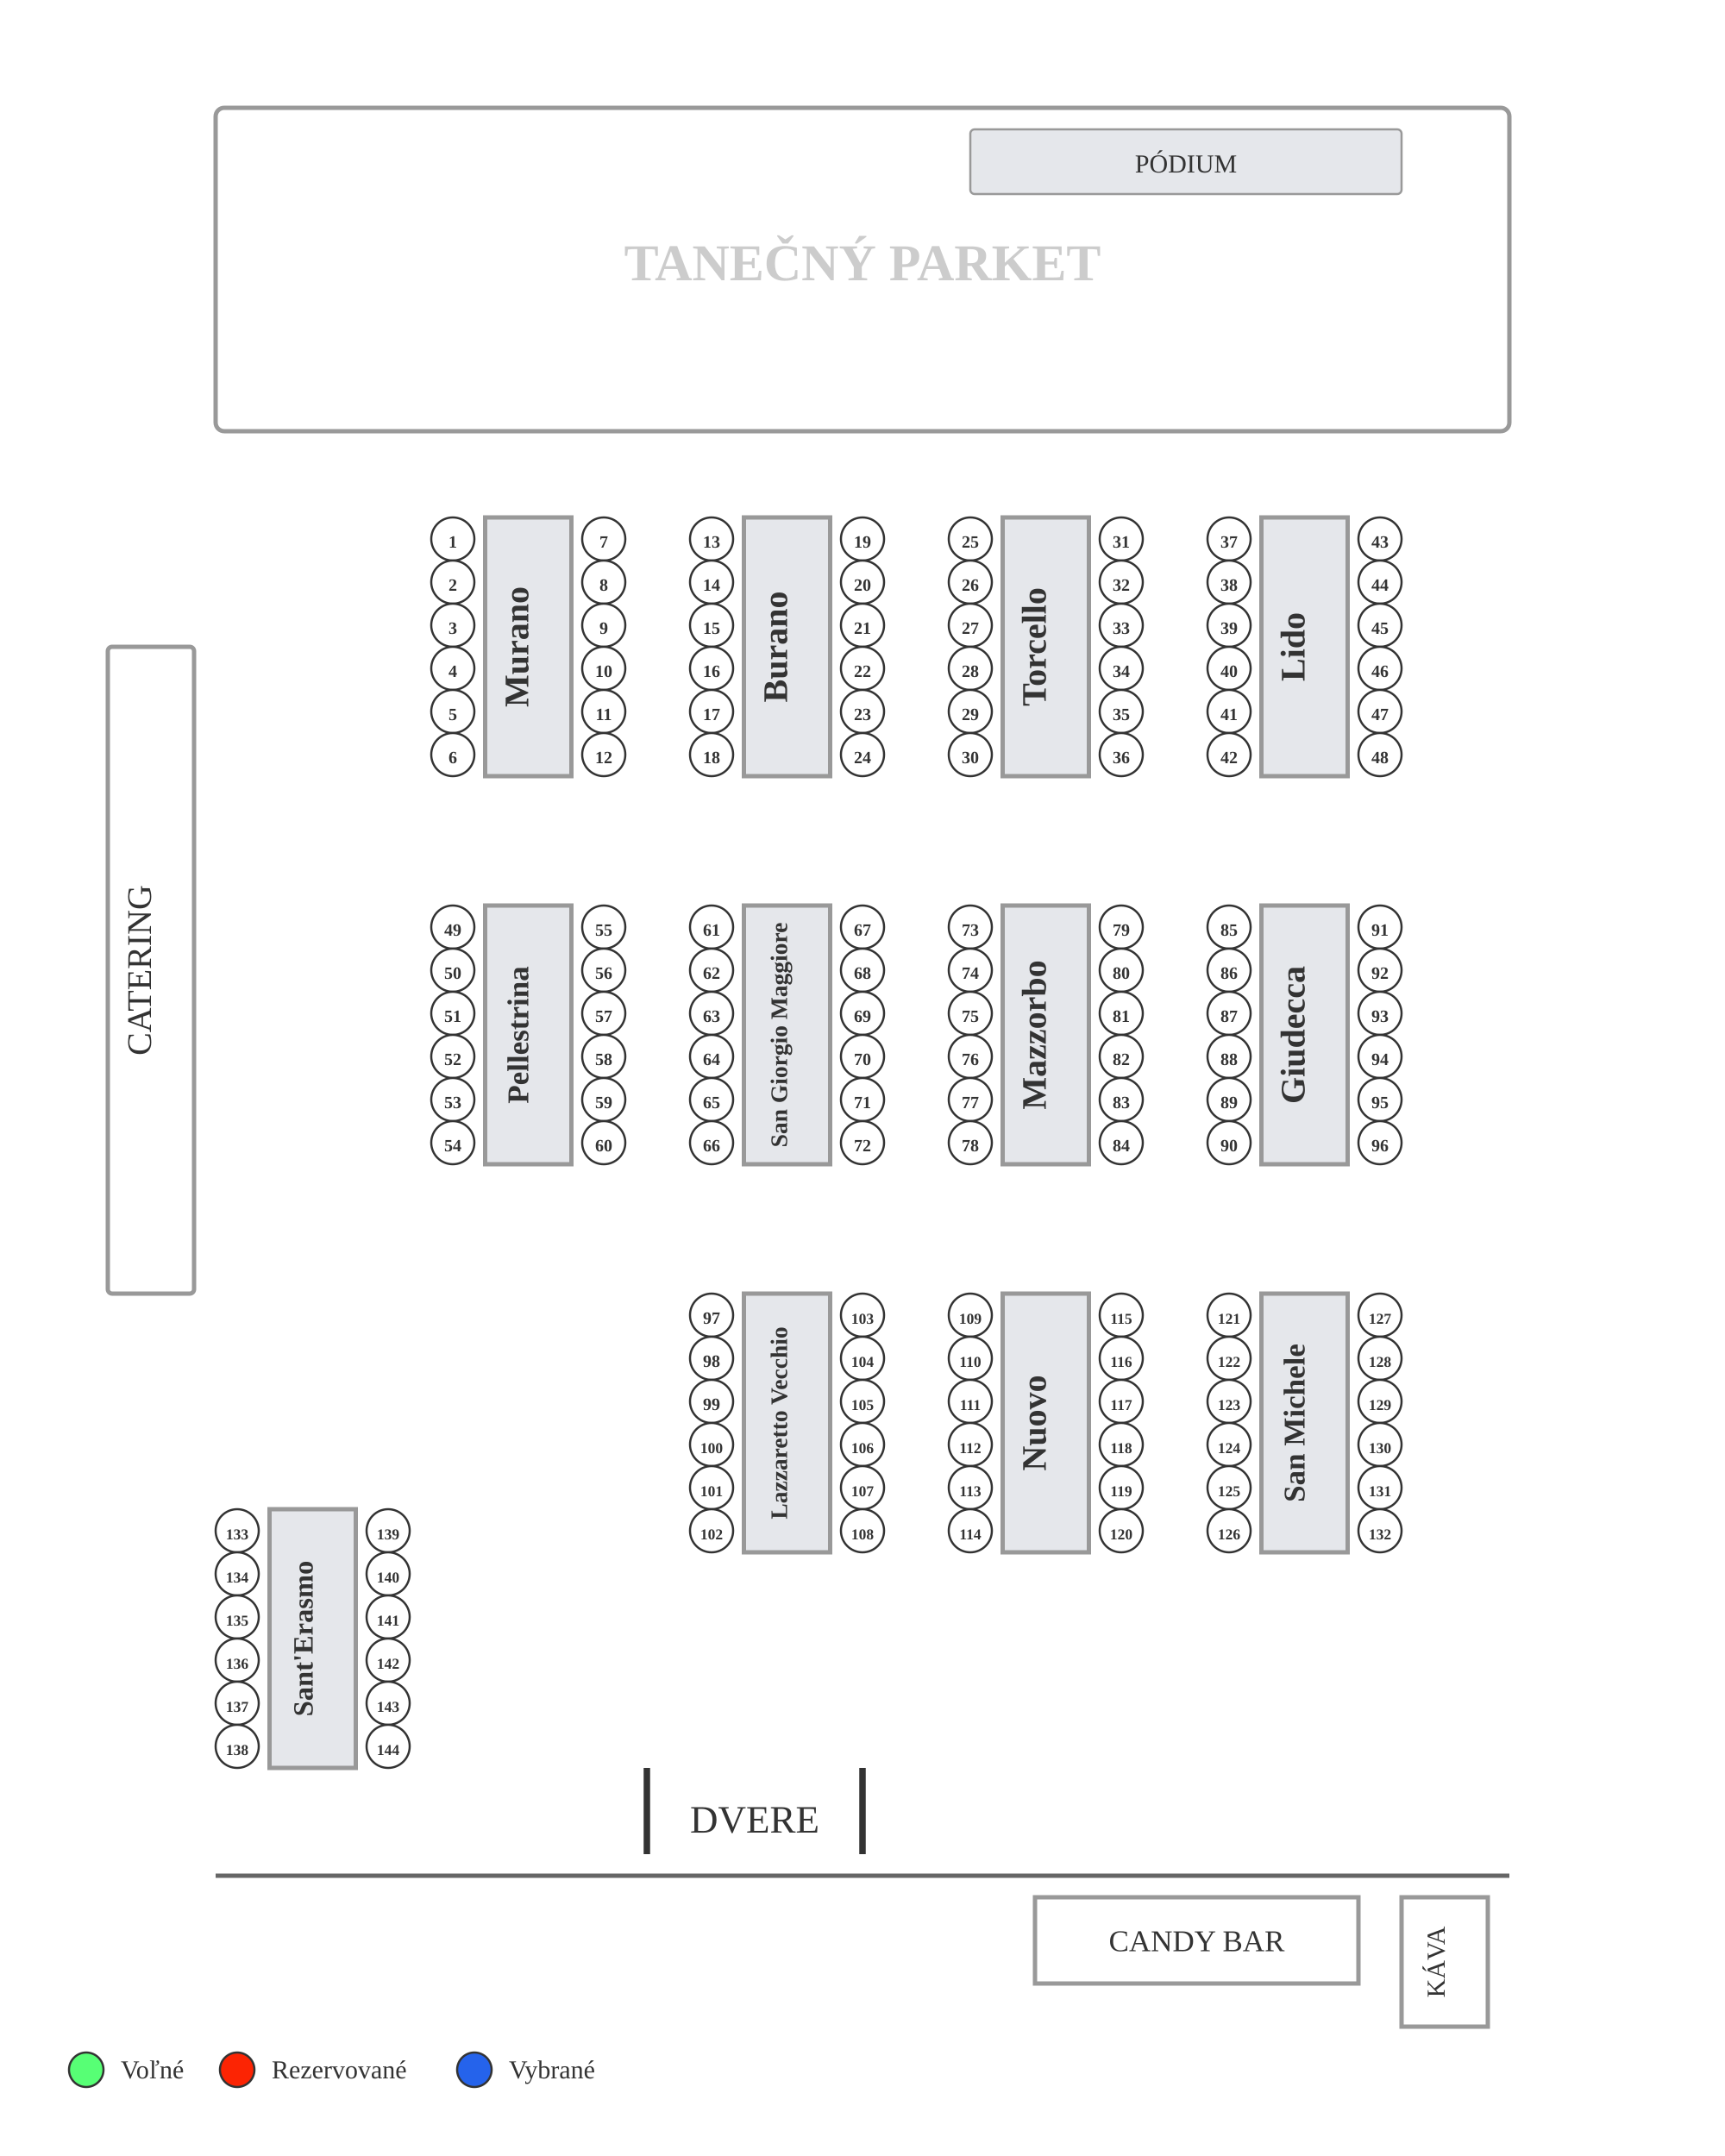
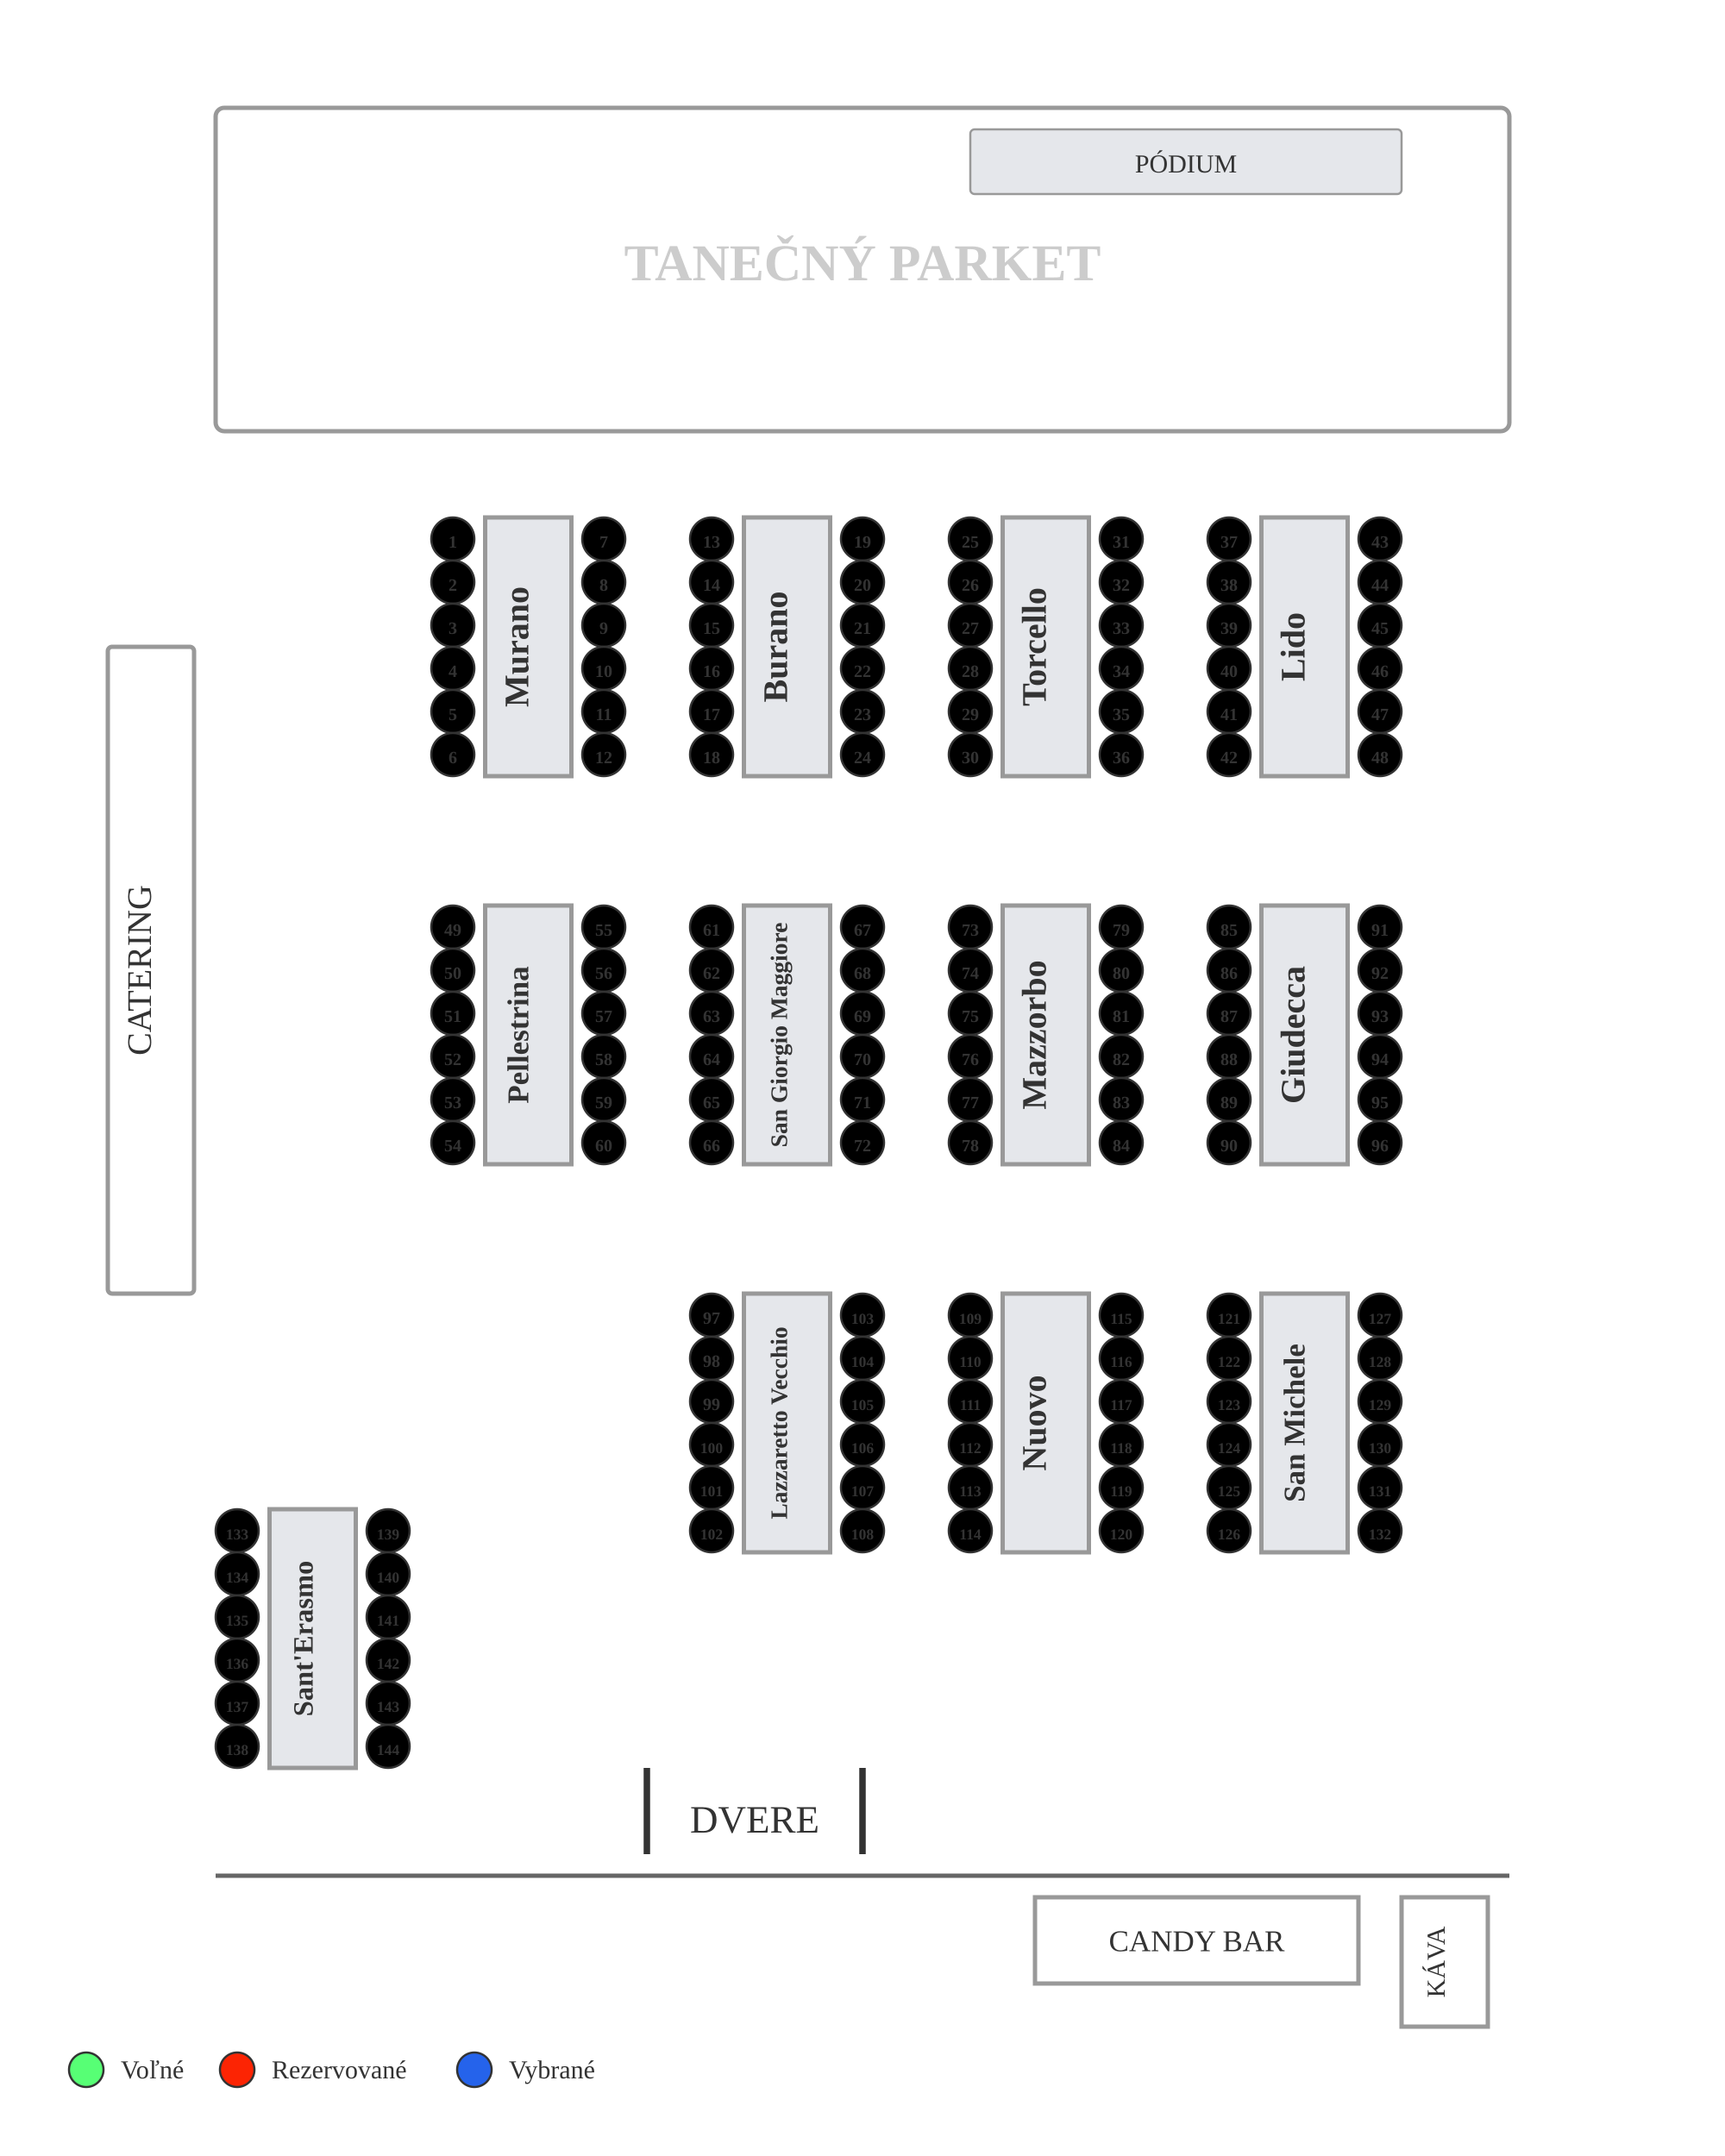
<svg xmlns="http://www.w3.org/2000/svg" version="1.1" viewBox="0 0 800 1000" width="800" height="1000" aria-labelledby="title desc" role="img">
  <rect x="0" y="0" width="800" height="1000" fill="#ffffff" />
  <rect x="100" y="50" width="600" height="150" rx="4" ry="4" fill="none" stroke="#999" stroke-width="2" />
  <text x="400" y="130" text-anchor="middle" font-size="24" font-weight="bold" fill="#999" opacity="0.5">TANEČNÝ PARKET</text>
  <rect x="450" y="60" width="200" height="30" rx="2" ry="2" fill="#e5e7eb" stroke="#999" />
  <text x="550" y="80" text-anchor="middle" font-size="12" fill="#333">PÓDIUM</text>
  <rect x="50" y="300" width="40" height="300" rx="2" ry="2" fill="none" stroke="#999" stroke-width="2" />
  <text x="70" y="450" transform="rotate(-90, 70, 450)" text-anchor="middle" font-size="16" fill="#333">CATERING</text>
  <text x="350" y="850" text-anchor="middle" font-size="18" fill="#333">DVERE</text>
  <line x1="300" y1="820" x2="300" y2="860" stroke="#333" stroke-width="3" />
  <line x1="400" y1="820" x2="400" y2="860" stroke="#333" stroke-width="3" />
  <line x1="100" y1="870" x2="700" y2="870" stroke="#666" stroke-width="2" />
  <rect x="480" y="880" width="150" height="40" fill="none" stroke="#999" stroke-width="2" />
  <text x="555" y="905" text-anchor="middle" font-size="14" fill="#333">CANDY BAR</text>
  <rect x="650" y="880" width="40" height="60" fill="none" stroke="#999" stroke-width="2" />
  <text x="670" y="910" transform="rotate(-90, 670, 910)" text-anchor="middle" font-size="12" fill="#333">KÁVA</text>
  <rect x="225" y="240" width="40" height="120" fill="#e5e7eb" stroke="#999" stroke-width="2" />
  <text x="245" y="300" transform="rotate(-90, 245, 300)" text-anchor="middle" font-size="16" font-weight="bold" fill="#333">Murano</text>
-   <circle class="seat" data-seat="1" cx="210" cy="250" r="10" fill="#fff" stroke="#333" />
+   <circle class="seat" data-seat="1" cx="210" cy="250" r="10" stroke="#333" />
  <text x="210" y="254" text-anchor="middle" font-size="8" font-weight="bold" fill="#333">1</text>
-   <circle class="seat" data-seat="2" cx="210" cy="270" r="10" fill="#fff" stroke="#333" />
+   <circle class="seat" data-seat="2" cx="210" cy="270" r="10" stroke="#333" />
  <text x="210" y="274" text-anchor="middle" font-size="8" font-weight="bold" fill="#333">2</text>
-   <circle class="seat" data-seat="3" cx="210" cy="290" r="10" fill="#fff" stroke="#333" />
+   <circle class="seat" data-seat="3" cx="210" cy="290" r="10" stroke="#333" />
  <text x="210" y="294" text-anchor="middle" font-size="8" font-weight="bold" fill="#333">3</text>
-   <circle class="seat" data-seat="4" cx="210" cy="310" r="10" fill="#fff" stroke="#333" />
+   <circle class="seat" data-seat="4" cx="210" cy="310" r="10" stroke="#333" />
  <text x="210" y="314" text-anchor="middle" font-size="8" font-weight="bold" fill="#333">4</text>
-   <circle class="seat" data-seat="5" cx="210" cy="330" r="10" fill="#fff" stroke="#333" />
+   <circle class="seat" data-seat="5" cx="210" cy="330" r="10" stroke="#333" />
  <text x="210" y="334" text-anchor="middle" font-size="8" font-weight="bold" fill="#333">5</text>
-   <circle class="seat" data-seat="6" cx="210" cy="350" r="10" fill="#fff" stroke="#333" />
+   <circle class="seat" data-seat="6" cx="210" cy="350" r="10" stroke="#333" />
  <text x="210" y="354" text-anchor="middle" font-size="8" font-weight="bold" fill="#333">6</text>
-   <circle class="seat" data-seat="7" cx="280" cy="250" r="10" fill="#fff" stroke="#333" />
+   <circle class="seat" data-seat="7" cx="280" cy="250" r="10" stroke="#333" />
  <text x="280" y="254" text-anchor="middle" font-size="8" font-weight="bold" fill="#333">7</text>
-   <circle class="seat" data-seat="8" cx="280" cy="270" r="10" fill="#fff" stroke="#333" />
+   <circle class="seat" data-seat="8" cx="280" cy="270" r="10" stroke="#333" />
  <text x="280" y="274" text-anchor="middle" font-size="8" font-weight="bold" fill="#333">8</text>
-   <circle class="seat" data-seat="9" cx="280" cy="290" r="10" fill="#fff" stroke="#333" />
+   <circle class="seat" data-seat="9" cx="280" cy="290" r="10" stroke="#333" />
  <text x="280" y="294" text-anchor="middle" font-size="8" font-weight="bold" fill="#333">9</text>
-   <circle class="seat" data-seat="10" cx="280" cy="310" r="10" fill="#fff" stroke="#333" />
+   <circle class="seat" data-seat="10" cx="280" cy="310" r="10" stroke="#333" />
  <text x="280" y="314" text-anchor="middle" font-size="8" font-weight="bold" fill="#333">10</text>
-   <circle class="seat" data-seat="11" cx="280" cy="330" r="10" fill="#fff" stroke="#333" />
+   <circle class="seat" data-seat="11" cx="280" cy="330" r="10" stroke="#333" />
  <text x="280" y="334" text-anchor="middle" font-size="8" font-weight="bold" fill="#333">11</text>
-   <circle class="seat" data-seat="12" cx="280" cy="350" r="10" fill="#fff" stroke="#333" />
+   <circle class="seat" data-seat="12" cx="280" cy="350" r="10" stroke="#333" />
  <text x="280" y="354" text-anchor="middle" font-size="8" font-weight="bold" fill="#333">12</text>
  <rect x="345" y="240" width="40" height="120" fill="#e5e7eb" stroke="#999" stroke-width="2" />
  <text x="365" y="300" transform="rotate(-90, 365, 300)" text-anchor="middle" font-size="16" font-weight="bold" fill="#333">Burano</text>
-   <circle class="seat" data-seat="13" cx="330" cy="250" r="10" fill="#fff" stroke="#333" />
+   <circle class="seat" data-seat="13" cx="330" cy="250" r="10" stroke="#333" />
  <text x="330" y="254" text-anchor="middle" font-size="8" font-weight="bold" fill="#333">13</text>
-   <circle class="seat" data-seat="14" cx="330" cy="270" r="10" fill="#fff" stroke="#333" />
+   <circle class="seat" data-seat="14" cx="330" cy="270" r="10" stroke="#333" />
  <text x="330" y="274" text-anchor="middle" font-size="8" font-weight="bold" fill="#333">14</text>
-   <circle class="seat" data-seat="15" cx="330" cy="290" r="10" fill="#fff" stroke="#333" />
+   <circle class="seat" data-seat="15" cx="330" cy="290" r="10" stroke="#333" />
  <text x="330" y="294" text-anchor="middle" font-size="8" font-weight="bold" fill="#333">15</text>
-   <circle class="seat" data-seat="16" cx="330" cy="310" r="10" fill="#fff" stroke="#333" />
+   <circle class="seat" data-seat="16" cx="330" cy="310" r="10" stroke="#333" />
  <text x="330" y="314" text-anchor="middle" font-size="8" font-weight="bold" fill="#333">16</text>
-   <circle class="seat" data-seat="17" cx="330" cy="330" r="10" fill="#fff" stroke="#333" />
+   <circle class="seat" data-seat="17" cx="330" cy="330" r="10" stroke="#333" />
  <text x="330" y="334" text-anchor="middle" font-size="8" font-weight="bold" fill="#333">17</text>
-   <circle class="seat" data-seat="18" cx="330" cy="350" r="10" fill="#fff" stroke="#333" />
+   <circle class="seat" data-seat="18" cx="330" cy="350" r="10" stroke="#333" />
  <text x="330" y="354" text-anchor="middle" font-size="8" font-weight="bold" fill="#333">18</text>
-   <circle class="seat" data-seat="19" cx="400" cy="250" r="10" fill="#fff" stroke="#333" />
+   <circle class="seat" data-seat="19" cx="400" cy="250" r="10" stroke="#333" />
  <text x="400" y="254" text-anchor="middle" font-size="8" font-weight="bold" fill="#333">19</text>
-   <circle class="seat" data-seat="20" cx="400" cy="270" r="10" fill="#fff" stroke="#333" />
+   <circle class="seat" data-seat="20" cx="400" cy="270" r="10" stroke="#333" />
  <text x="400" y="274" text-anchor="middle" font-size="8" font-weight="bold" fill="#333">20</text>
-   <circle class="seat" data-seat="21" cx="400" cy="290" r="10" fill="#fff" stroke="#333" />
+   <circle class="seat" data-seat="21" cx="400" cy="290" r="10" stroke="#333" />
  <text x="400" y="294" text-anchor="middle" font-size="8" font-weight="bold" fill="#333">21</text>
-   <circle class="seat" data-seat="22" cx="400" cy="310" r="10" fill="#fff" stroke="#333" />
+   <circle class="seat" data-seat="22" cx="400" cy="310" r="10" stroke="#333" />
  <text x="400" y="314" text-anchor="middle" font-size="8" font-weight="bold" fill="#333">22</text>
-   <circle class="seat" data-seat="23" cx="400" cy="330" r="10" fill="#fff" stroke="#333" />
+   <circle class="seat" data-seat="23" cx="400" cy="330" r="10" stroke="#333" />
  <text x="400" y="334" text-anchor="middle" font-size="8" font-weight="bold" fill="#333">23</text>
-   <circle class="seat" data-seat="24" cx="400" cy="350" r="10" fill="#fff" stroke="#333" />
+   <circle class="seat" data-seat="24" cx="400" cy="350" r="10" stroke="#333" />
  <text x="400" y="354" text-anchor="middle" font-size="8" font-weight="bold" fill="#333">24</text>
  <rect x="465" y="240" width="40" height="120" fill="#e5e7eb" stroke="#999" stroke-width="2" />
  <text x="485" y="300" transform="rotate(-90, 485, 300)" text-anchor="middle" font-size="16" font-weight="bold" fill="#333">Torcello</text>
-   <circle class="seat" data-seat="25" cx="450" cy="250" r="10" fill="#fff" stroke="#333" />
+   <circle class="seat" data-seat="25" cx="450" cy="250" r="10" stroke="#333" />
  <text x="450" y="254" text-anchor="middle" font-size="8" font-weight="bold" fill="#333">25</text>
-   <circle class="seat" data-seat="26" cx="450" cy="270" r="10" fill="#fff" stroke="#333" />
+   <circle class="seat" data-seat="26" cx="450" cy="270" r="10" stroke="#333" />
  <text x="450" y="274" text-anchor="middle" font-size="8" font-weight="bold" fill="#333">26</text>
-   <circle class="seat" data-seat="27" cx="450" cy="290" r="10" fill="#fff" stroke="#333" />
+   <circle class="seat" data-seat="27" cx="450" cy="290" r="10" stroke="#333" />
  <text x="450" y="294" text-anchor="middle" font-size="8" font-weight="bold" fill="#333">27</text>
-   <circle class="seat" data-seat="28" cx="450" cy="310" r="10" fill="#fff" stroke="#333" />
+   <circle class="seat" data-seat="28" cx="450" cy="310" r="10" stroke="#333" />
  <text x="450" y="314" text-anchor="middle" font-size="8" font-weight="bold" fill="#333">28</text>
-   <circle class="seat" data-seat="29" cx="450" cy="330" r="10" fill="#fff" stroke="#333" />
+   <circle class="seat" data-seat="29" cx="450" cy="330" r="10" stroke="#333" />
  <text x="450" y="334" text-anchor="middle" font-size="8" font-weight="bold" fill="#333">29</text>
-   <circle class="seat" data-seat="30" cx="450" cy="350" r="10" fill="#fff" stroke="#333" />
+   <circle class="seat" data-seat="30" cx="450" cy="350" r="10" stroke="#333" />
  <text x="450" y="354" text-anchor="middle" font-size="8" font-weight="bold" fill="#333">30</text>
-   <circle class="seat" data-seat="31" cx="520" cy="250" r="10" fill="#fff" stroke="#333" />
+   <circle class="seat" data-seat="31" cx="520" cy="250" r="10" stroke="#333" />
  <text x="520" y="254" text-anchor="middle" font-size="8" font-weight="bold" fill="#333">31</text>
-   <circle class="seat" data-seat="32" cx="520" cy="270" r="10" fill="#fff" stroke="#333" />
+   <circle class="seat" data-seat="32" cx="520" cy="270" r="10" stroke="#333" />
  <text x="520" y="274" text-anchor="middle" font-size="8" font-weight="bold" fill="#333">32</text>
-   <circle class="seat" data-seat="33" cx="520" cy="290" r="10" fill="#fff" stroke="#333" />
+   <circle class="seat" data-seat="33" cx="520" cy="290" r="10" stroke="#333" />
  <text x="520" y="294" text-anchor="middle" font-size="8" font-weight="bold" fill="#333">33</text>
-   <circle class="seat" data-seat="34" cx="520" cy="310" r="10" fill="#fff" stroke="#333" />
+   <circle class="seat" data-seat="34" cx="520" cy="310" r="10" stroke="#333" />
  <text x="520" y="314" text-anchor="middle" font-size="8" font-weight="bold" fill="#333">34</text>
-   <circle class="seat" data-seat="35" cx="520" cy="330" r="10" fill="#fff" stroke="#333" />
+   <circle class="seat" data-seat="35" cx="520" cy="330" r="10" stroke="#333" />
  <text x="520" y="334" text-anchor="middle" font-size="8" font-weight="bold" fill="#333">35</text>
-   <circle class="seat" data-seat="36" cx="520" cy="350" r="10" fill="#fff" stroke="#333" />
+   <circle class="seat" data-seat="36" cx="520" cy="350" r="10" stroke="#333" />
  <text x="520" y="354" text-anchor="middle" font-size="8" font-weight="bold" fill="#333">36</text>
  <rect x="585" y="240" width="40" height="120" fill="#e5e7eb" stroke="#999" stroke-width="2" />
  <text x="605" y="300" transform="rotate(-90, 605, 300)" text-anchor="middle" font-size="16" font-weight="bold" fill="#333">Lido</text>
-   <circle class="seat" data-seat="37" cx="570" cy="250" r="10" fill="#fff" stroke="#333" />
+   <circle class="seat" data-seat="37" cx="570" cy="250" r="10" stroke="#333" />
  <text x="570" y="254" text-anchor="middle" font-size="8" font-weight="bold" fill="#333">37</text>
-   <circle class="seat" data-seat="38" cx="570" cy="270" r="10" fill="#fff" stroke="#333" />
+   <circle class="seat" data-seat="38" cx="570" cy="270" r="10" stroke="#333" />
  <text x="570" y="274" text-anchor="middle" font-size="8" font-weight="bold" fill="#333">38</text>
-   <circle class="seat" data-seat="39" cx="570" cy="290" r="10" fill="#fff" stroke="#333" />
+   <circle class="seat" data-seat="39" cx="570" cy="290" r="10" stroke="#333" />
  <text x="570" y="294" text-anchor="middle" font-size="8" font-weight="bold" fill="#333">39</text>
-   <circle class="seat" data-seat="40" cx="570" cy="310" r="10" fill="#fff" stroke="#333" />
+   <circle class="seat" data-seat="40" cx="570" cy="310" r="10" stroke="#333" />
  <text x="570" y="314" text-anchor="middle" font-size="8" font-weight="bold" fill="#333">40</text>
-   <circle class="seat" data-seat="41" cx="570" cy="330" r="10" fill="#fff" stroke="#333" />
+   <circle class="seat" data-seat="41" cx="570" cy="330" r="10" stroke="#333" />
  <text x="570" y="334" text-anchor="middle" font-size="8" font-weight="bold" fill="#333">41</text>
-   <circle class="seat" data-seat="42" cx="570" cy="350" r="10" fill="#fff" stroke="#333" />
+   <circle class="seat" data-seat="42" cx="570" cy="350" r="10" stroke="#333" />
  <text x="570" y="354" text-anchor="middle" font-size="8" font-weight="bold" fill="#333">42</text>
-   <circle class="seat" data-seat="43" cx="640" cy="250" r="10" fill="#fff" stroke="#333" />
+   <circle class="seat" data-seat="43" cx="640" cy="250" r="10" stroke="#333" />
  <text x="640" y="254" text-anchor="middle" font-size="8" font-weight="bold" fill="#333">43</text>
-   <circle class="seat" data-seat="44" cx="640" cy="270" r="10" fill="#fff" stroke="#333" />
+   <circle class="seat" data-seat="44" cx="640" cy="270" r="10" stroke="#333" />
  <text x="640" y="274" text-anchor="middle" font-size="8" font-weight="bold" fill="#333">44</text>
-   <circle class="seat" data-seat="45" cx="640" cy="290" r="10" fill="#fff" stroke="#333" />
+   <circle class="seat" data-seat="45" cx="640" cy="290" r="10" stroke="#333" />
  <text x="640" y="294" text-anchor="middle" font-size="8" font-weight="bold" fill="#333">45</text>
-   <circle class="seat" data-seat="46" cx="640" cy="310" r="10" fill="#fff" stroke="#333" />
+   <circle class="seat" data-seat="46" cx="640" cy="310" r="10" stroke="#333" />
  <text x="640" y="314" text-anchor="middle" font-size="8" font-weight="bold" fill="#333">46</text>
-   <circle class="seat" data-seat="47" cx="640" cy="330" r="10" fill="#fff" stroke="#333" />
+   <circle class="seat" data-seat="47" cx="640" cy="330" r="10" stroke="#333" />
  <text x="640" y="334" text-anchor="middle" font-size="8" font-weight="bold" fill="#333">47</text>
-   <circle class="seat" data-seat="48" cx="640" cy="350" r="10" fill="#fff" stroke="#333" />
+   <circle class="seat" data-seat="48" cx="640" cy="350" r="10" stroke="#333" />
  <text x="640" y="354" text-anchor="middle" font-size="8" font-weight="bold" fill="#333">48</text>
  <rect x="225" y="420" width="40" height="120" fill="#e5e7eb" stroke="#999" stroke-width="2" />
  <text x="245" y="480" transform="rotate(-90, 245, 480)" text-anchor="middle" font-size="14" font-weight="bold" fill="#333">Pellestrina</text>
-   <circle class="seat" data-seat="49" cx="210" cy="430" r="10" fill="#fff" stroke="#333" />
+   <circle class="seat" data-seat="49" cx="210" cy="430" r="10" stroke="#333" />
  <text x="210" y="434" text-anchor="middle" font-size="8" font-weight="bold" fill="#333">49</text>
-   <circle class="seat" data-seat="50" cx="210" cy="450" r="10" fill="#fff" stroke="#333" />
+   <circle class="seat" data-seat="50" cx="210" cy="450" r="10" stroke="#333" />
  <text x="210" y="454" text-anchor="middle" font-size="8" font-weight="bold" fill="#333">50</text>
-   <circle class="seat" data-seat="51" cx="210" cy="470" r="10" fill="#fff" stroke="#333" />
+   <circle class="seat" data-seat="51" cx="210" cy="470" r="10" stroke="#333" />
  <text x="210" y="474" text-anchor="middle" font-size="8" font-weight="bold" fill="#333">51</text>
-   <circle class="seat" data-seat="52" cx="210" cy="490" r="10" fill="#fff" stroke="#333" />
+   <circle class="seat" data-seat="52" cx="210" cy="490" r="10" stroke="#333" />
  <text x="210" y="494" text-anchor="middle" font-size="8" font-weight="bold" fill="#333">52</text>
-   <circle class="seat" data-seat="53" cx="210" cy="510" r="10" fill="#fff" stroke="#333" />
+   <circle class="seat" data-seat="53" cx="210" cy="510" r="10" stroke="#333" />
  <text x="210" y="514" text-anchor="middle" font-size="8" font-weight="bold" fill="#333">53</text>
-   <circle class="seat" data-seat="54" cx="210" cy="530" r="10" fill="#fff" stroke="#333" />
+   <circle class="seat" data-seat="54" cx="210" cy="530" r="10" stroke="#333" />
  <text x="210" y="534" text-anchor="middle" font-size="8" font-weight="bold" fill="#333">54</text>
-   <circle class="seat" data-seat="55" cx="280" cy="430" r="10" fill="#fff" stroke="#333" />
+   <circle class="seat" data-seat="55" cx="280" cy="430" r="10" stroke="#333" />
  <text x="280" y="434" text-anchor="middle" font-size="8" font-weight="bold" fill="#333">55</text>
-   <circle class="seat" data-seat="56" cx="280" cy="450" r="10" fill="#fff" stroke="#333" />
+   <circle class="seat" data-seat="56" cx="280" cy="450" r="10" stroke="#333" />
  <text x="280" y="454" text-anchor="middle" font-size="8" font-weight="bold" fill="#333">56</text>
-   <circle class="seat" data-seat="57" cx="280" cy="470" r="10" fill="#fff" stroke="#333" />
+   <circle class="seat" data-seat="57" cx="280" cy="470" r="10" stroke="#333" />
  <text x="280" y="474" text-anchor="middle" font-size="8" font-weight="bold" fill="#333">57</text>
-   <circle class="seat" data-seat="58" cx="280" cy="490" r="10" fill="#fff" stroke="#333" />
+   <circle class="seat" data-seat="58" cx="280" cy="490" r="10" stroke="#333" />
  <text x="280" y="494" text-anchor="middle" font-size="8" font-weight="bold" fill="#333">58</text>
-   <circle class="seat" data-seat="59" cx="280" cy="510" r="10" fill="#fff" stroke="#333" />
+   <circle class="seat" data-seat="59" cx="280" cy="510" r="10" stroke="#333" />
  <text x="280" y="514" text-anchor="middle" font-size="8" font-weight="bold" fill="#333">59</text>
-   <circle class="seat" data-seat="60" cx="280" cy="530" r="10" fill="#fff" stroke="#333" />
+   <circle class="seat" data-seat="60" cx="280" cy="530" r="10" stroke="#333" />
  <text x="280" y="534" text-anchor="middle" font-size="8" font-weight="bold" fill="#333">60</text>
  <rect x="345" y="420" width="40" height="120" fill="#e5e7eb" stroke="#999" stroke-width="2" />
  <text x="365" y="480" transform="rotate(-90, 365, 480)" text-anchor="middle" font-size="11" font-weight="bold" fill="#333">San Giorgio Maggiore</text>
-   <circle class="seat" data-seat="61" cx="330" cy="430" r="10" fill="#fff" stroke="#333" />
+   <circle class="seat" data-seat="61" cx="330" cy="430" r="10" stroke="#333" />
  <text x="330" y="434" text-anchor="middle" font-size="8" font-weight="bold" fill="#333">61</text>
-   <circle class="seat" data-seat="62" cx="330" cy="450" r="10" fill="#fff" stroke="#333" />
+   <circle class="seat" data-seat="62" cx="330" cy="450" r="10" stroke="#333" />
  <text x="330" y="454" text-anchor="middle" font-size="8" font-weight="bold" fill="#333">62</text>
-   <circle class="seat" data-seat="63" cx="330" cy="470" r="10" fill="#fff" stroke="#333" />
+   <circle class="seat" data-seat="63" cx="330" cy="470" r="10" stroke="#333" />
  <text x="330" y="474" text-anchor="middle" font-size="8" font-weight="bold" fill="#333">63</text>
-   <circle class="seat" data-seat="64" cx="330" cy="490" r="10" fill="#fff" stroke="#333" />
+   <circle class="seat" data-seat="64" cx="330" cy="490" r="10" stroke="#333" />
  <text x="330" y="494" text-anchor="middle" font-size="8" font-weight="bold" fill="#333">64</text>
-   <circle class="seat" data-seat="65" cx="330" cy="510" r="10" fill="#fff" stroke="#333" />
+   <circle class="seat" data-seat="65" cx="330" cy="510" r="10" stroke="#333" />
  <text x="330" y="514" text-anchor="middle" font-size="8" font-weight="bold" fill="#333">65</text>
-   <circle class="seat" data-seat="66" cx="330" cy="530" r="10" fill="#fff" stroke="#333" />
+   <circle class="seat" data-seat="66" cx="330" cy="530" r="10" stroke="#333" />
  <text x="330" y="534" text-anchor="middle" font-size="8" font-weight="bold" fill="#333">66</text>
-   <circle class="seat" data-seat="67" cx="400" cy="430" r="10" fill="#fff" stroke="#333" />
+   <circle class="seat" data-seat="67" cx="400" cy="430" r="10" stroke="#333" />
  <text x="400" y="434" text-anchor="middle" font-size="8" font-weight="bold" fill="#333">67</text>
-   <circle class="seat" data-seat="68" cx="400" cy="450" r="10" fill="#fff" stroke="#333" />
+   <circle class="seat" data-seat="68" cx="400" cy="450" r="10" stroke="#333" />
  <text x="400" y="454" text-anchor="middle" font-size="8" font-weight="bold" fill="#333">68</text>
-   <circle class="seat" data-seat="69" cx="400" cy="470" r="10" fill="#fff" stroke="#333" />
+   <circle class="seat" data-seat="69" cx="400" cy="470" r="10" stroke="#333" />
  <text x="400" y="474" text-anchor="middle" font-size="8" font-weight="bold" fill="#333">69</text>
-   <circle class="seat" data-seat="70" cx="400" cy="490" r="10" fill="#fff" stroke="#333" />
+   <circle class="seat" data-seat="70" cx="400" cy="490" r="10" stroke="#333" />
  <text x="400" y="494" text-anchor="middle" font-size="8" font-weight="bold" fill="#333">70</text>
-   <circle class="seat" data-seat="71" cx="400" cy="510" r="10" fill="#fff" stroke="#333" />
+   <circle class="seat" data-seat="71" cx="400" cy="510" r="10" stroke="#333" />
  <text x="400" y="514" text-anchor="middle" font-size="8" font-weight="bold" fill="#333">71</text>
-   <circle class="seat" data-seat="72" cx="400" cy="530" r="10" fill="#fff" stroke="#333" />
+   <circle class="seat" data-seat="72" cx="400" cy="530" r="10" stroke="#333" />
  <text x="400" y="534" text-anchor="middle" font-size="8" font-weight="bold" fill="#333">72</text>
  <rect x="465" y="420" width="40" height="120" fill="#e5e7eb" stroke="#999" stroke-width="2" />
  <text x="485" y="480" transform="rotate(-90, 485, 480)" text-anchor="middle" font-size="16" font-weight="bold" fill="#333">Mazzorbo</text>
-   <circle class="seat" data-seat="73" cx="450" cy="430" r="10" fill="#fff" stroke="#333" />
+   <circle class="seat" data-seat="73" cx="450" cy="430" r="10" stroke="#333" />
  <text x="450" y="434" text-anchor="middle" font-size="8" font-weight="bold" fill="#333">73</text>
-   <circle class="seat" data-seat="74" cx="450" cy="450" r="10" fill="#fff" stroke="#333" />
+   <circle class="seat" data-seat="74" cx="450" cy="450" r="10" stroke="#333" />
  <text x="450" y="454" text-anchor="middle" font-size="8" font-weight="bold" fill="#333">74</text>
-   <circle class="seat" data-seat="75" cx="450" cy="470" r="10" fill="#fff" stroke="#333" />
+   <circle class="seat" data-seat="75" cx="450" cy="470" r="10" stroke="#333" />
  <text x="450" y="474" text-anchor="middle" font-size="8" font-weight="bold" fill="#333">75</text>
-   <circle class="seat" data-seat="76" cx="450" cy="490" r="10" fill="#fff" stroke="#333" />
+   <circle class="seat" data-seat="76" cx="450" cy="490" r="10" stroke="#333" />
  <text x="450" y="494" text-anchor="middle" font-size="8" font-weight="bold" fill="#333">76</text>
-   <circle class="seat" data-seat="77" cx="450" cy="510" r="10" fill="#fff" stroke="#333" />
+   <circle class="seat" data-seat="77" cx="450" cy="510" r="10" stroke="#333" />
  <text x="450" y="514" text-anchor="middle" font-size="8" font-weight="bold" fill="#333">77</text>
-   <circle class="seat" data-seat="78" cx="450" cy="530" r="10" fill="#fff" stroke="#333" />
+   <circle class="seat" data-seat="78" cx="450" cy="530" r="10" stroke="#333" />
  <text x="450" y="534" text-anchor="middle" font-size="8" font-weight="bold" fill="#333">78</text>
-   <circle class="seat" data-seat="79" cx="520" cy="430" r="10" fill="#fff" stroke="#333" />
+   <circle class="seat" data-seat="79" cx="520" cy="430" r="10" stroke="#333" />
  <text x="520" y="434" text-anchor="middle" font-size="8" font-weight="bold" fill="#333">79</text>
-   <circle class="seat" data-seat="80" cx="520" cy="450" r="10" fill="#fff" stroke="#333" />
+   <circle class="seat" data-seat="80" cx="520" cy="450" r="10" stroke="#333" />
  <text x="520" y="454" text-anchor="middle" font-size="8" font-weight="bold" fill="#333">80</text>
-   <circle class="seat" data-seat="81" cx="520" cy="470" r="10" fill="#fff" stroke="#333" />
+   <circle class="seat" data-seat="81" cx="520" cy="470" r="10" stroke="#333" />
  <text x="520" y="474" text-anchor="middle" font-size="8" font-weight="bold" fill="#333">81</text>
-   <circle class="seat" data-seat="82" cx="520" cy="490" r="10" fill="#fff" stroke="#333" />
+   <circle class="seat" data-seat="82" cx="520" cy="490" r="10" stroke="#333" />
  <text x="520" y="494" text-anchor="middle" font-size="8" font-weight="bold" fill="#333">82</text>
-   <circle class="seat" data-seat="83" cx="520" cy="510" r="10" fill="#fff" stroke="#333" />
+   <circle class="seat" data-seat="83" cx="520" cy="510" r="10" stroke="#333" />
  <text x="520" y="514" text-anchor="middle" font-size="8" font-weight="bold" fill="#333">83</text>
-   <circle class="seat" data-seat="84" cx="520" cy="530" r="10" fill="#fff" stroke="#333" />
+   <circle class="seat" data-seat="84" cx="520" cy="530" r="10" stroke="#333" />
  <text x="520" y="534" text-anchor="middle" font-size="8" font-weight="bold" fill="#333">84</text>
  <rect x="585" y="420" width="40" height="120" fill="#e5e7eb" stroke="#999" stroke-width="2" />
  <text x="605" y="480" transform="rotate(-90, 605, 480)" text-anchor="middle" font-size="16" font-weight="bold" fill="#333">Giudecca</text>
-   <circle class="seat" data-seat="85" cx="570" cy="430" r="10" fill="#fff" stroke="#333" />
+   <circle class="seat" data-seat="85" cx="570" cy="430" r="10" stroke="#333" />
  <text x="570" y="434" text-anchor="middle" font-size="8" font-weight="bold" fill="#333">85</text>
-   <circle class="seat" data-seat="86" cx="570" cy="450" r="10" fill="#fff" stroke="#333" />
+   <circle class="seat" data-seat="86" cx="570" cy="450" r="10" stroke="#333" />
  <text x="570" y="454" text-anchor="middle" font-size="8" font-weight="bold" fill="#333">86</text>
-   <circle class="seat" data-seat="87" cx="570" cy="470" r="10" fill="#fff" stroke="#333" />
+   <circle class="seat" data-seat="87" cx="570" cy="470" r="10" stroke="#333" />
  <text x="570" y="474" text-anchor="middle" font-size="8" font-weight="bold" fill="#333">87</text>
-   <circle class="seat" data-seat="88" cx="570" cy="490" r="10" fill="#fff" stroke="#333" />
+   <circle class="seat" data-seat="88" cx="570" cy="490" r="10" stroke="#333" />
  <text x="570" y="494" text-anchor="middle" font-size="8" font-weight="bold" fill="#333">88</text>
-   <circle class="seat" data-seat="89" cx="570" cy="510" r="10" fill="#fff" stroke="#333" />
+   <circle class="seat" data-seat="89" cx="570" cy="510" r="10" stroke="#333" />
  <text x="570" y="514" text-anchor="middle" font-size="8" font-weight="bold" fill="#333">89</text>
-   <circle class="seat" data-seat="90" cx="570" cy="530" r="10" fill="#fff" stroke="#333" />
+   <circle class="seat" data-seat="90" cx="570" cy="530" r="10" stroke="#333" />
  <text x="570" y="534" text-anchor="middle" font-size="8" font-weight="bold" fill="#333">90</text>
-   <circle class="seat" data-seat="91" cx="640" cy="430" r="10" fill="#fff" stroke="#333" />
+   <circle class="seat" data-seat="91" cx="640" cy="430" r="10" stroke="#333" />
  <text x="640" y="434" text-anchor="middle" font-size="8" font-weight="bold" fill="#333">91</text>
-   <circle class="seat" data-seat="92" cx="640" cy="450" r="10" fill="#fff" stroke="#333" />
+   <circle class="seat" data-seat="92" cx="640" cy="450" r="10" stroke="#333" />
  <text x="640" y="454" text-anchor="middle" font-size="8" font-weight="bold" fill="#333">92</text>
-   <circle class="seat" data-seat="93" cx="640" cy="470" r="10" fill="#fff" stroke="#333" />
+   <circle class="seat" data-seat="93" cx="640" cy="470" r="10" stroke="#333" />
  <text x="640" y="474" text-anchor="middle" font-size="8" font-weight="bold" fill="#333">93</text>
-   <circle class="seat" data-seat="94" cx="640" cy="490" r="10" fill="#fff" stroke="#333" />
+   <circle class="seat" data-seat="94" cx="640" cy="490" r="10" stroke="#333" />
  <text x="640" y="494" text-anchor="middle" font-size="8" font-weight="bold" fill="#333">94</text>
-   <circle class="seat" data-seat="95" cx="640" cy="510" r="10" fill="#fff" stroke="#333" />
+   <circle class="seat" data-seat="95" cx="640" cy="510" r="10" stroke="#333" />
  <text x="640" y="514" text-anchor="middle" font-size="8" font-weight="bold" fill="#333">95</text>
-   <circle class="seat" data-seat="96" cx="640" cy="530" r="10" fill="#fff" stroke="#333" />
+   <circle class="seat" data-seat="96" cx="640" cy="530" r="10" stroke="#333" />
  <text x="640" y="534" text-anchor="middle" font-size="8" font-weight="bold" fill="#333">96</text>
  <rect x="345" y="600" width="40" height="120" fill="#e5e7eb" stroke="#999" stroke-width="2" />
  <text x="365" y="660" transform="rotate(-90, 365, 660)" text-anchor="middle" font-size="11" font-weight="bold" fill="#333">Lazzaretto Vecchio</text>
-   <circle class="seat" data-seat="97" cx="330" cy="610" r="10" fill="#fff" stroke="#333" />
+   <circle class="seat" data-seat="97" cx="330" cy="610" r="10" stroke="#333" />
  <text x="330" y="614" text-anchor="middle" font-size="8" font-weight="bold" fill="#333">97</text>
-   <circle class="seat" data-seat="98" cx="330" cy="630" r="10" fill="#fff" stroke="#333" />
+   <circle class="seat" data-seat="98" cx="330" cy="630" r="10" stroke="#333" />
  <text x="330" y="634" text-anchor="middle" font-size="8" font-weight="bold" fill="#333">98</text>
-   <circle class="seat" data-seat="99" cx="330" cy="650" r="10" fill="#fff" stroke="#333" />
+   <circle class="seat" data-seat="99" cx="330" cy="650" r="10" stroke="#333" />
  <text x="330" y="654" text-anchor="middle" font-size="8" font-weight="bold" fill="#333">99</text>
-   <circle class="seat" data-seat="100" cx="330" cy="670" r="10" fill="#fff" stroke="#333" />
+   <circle class="seat" data-seat="100" cx="330" cy="670" r="10" stroke="#333" />
  <text x="330" y="674" text-anchor="middle" font-size="7" font-weight="bold" fill="#333">100</text>
-   <circle class="seat" data-seat="101" cx="330" cy="690" r="10" fill="#fff" stroke="#333" />
+   <circle class="seat" data-seat="101" cx="330" cy="690" r="10" stroke="#333" />
  <text x="330" y="694" text-anchor="middle" font-size="7" font-weight="bold" fill="#333">101</text>
-   <circle class="seat" data-seat="102" cx="330" cy="710" r="10" fill="#fff" stroke="#333" />
+   <circle class="seat" data-seat="102" cx="330" cy="710" r="10" stroke="#333" />
  <text x="330" y="714" text-anchor="middle" font-size="7" font-weight="bold" fill="#333">102</text>
-   <circle class="seat" data-seat="103" cx="400" cy="610" r="10" fill="#fff" stroke="#333" />
+   <circle class="seat" data-seat="103" cx="400" cy="610" r="10" stroke="#333" />
  <text x="400" y="614" text-anchor="middle" font-size="7" font-weight="bold" fill="#333">103</text>
-   <circle class="seat" data-seat="104" cx="400" cy="630" r="10" fill="#fff" stroke="#333" />
+   <circle class="seat" data-seat="104" cx="400" cy="630" r="10" stroke="#333" />
  <text x="400" y="634" text-anchor="middle" font-size="7" font-weight="bold" fill="#333">104</text>
-   <circle class="seat" data-seat="105" cx="400" cy="650" r="10" fill="#fff" stroke="#333" />
+   <circle class="seat" data-seat="105" cx="400" cy="650" r="10" stroke="#333" />
  <text x="400" y="654" text-anchor="middle" font-size="7" font-weight="bold" fill="#333">105</text>
-   <circle class="seat" data-seat="106" cx="400" cy="670" r="10" fill="#fff" stroke="#333" />
+   <circle class="seat" data-seat="106" cx="400" cy="670" r="10" stroke="#333" />
  <text x="400" y="674" text-anchor="middle" font-size="7" font-weight="bold" fill="#333">106</text>
-   <circle class="seat" data-seat="107" cx="400" cy="690" r="10" fill="#fff" stroke="#333" />
+   <circle class="seat" data-seat="107" cx="400" cy="690" r="10" stroke="#333" />
  <text x="400" y="694" text-anchor="middle" font-size="7" font-weight="bold" fill="#333">107</text>
-   <circle class="seat" data-seat="108" cx="400" cy="710" r="10" fill="#fff" stroke="#333" />
+   <circle class="seat" data-seat="108" cx="400" cy="710" r="10" stroke="#333" />
  <text x="400" y="714" text-anchor="middle" font-size="7" font-weight="bold" fill="#333">108</text>
  <rect x="465" y="600" width="40" height="120" fill="#e5e7eb" stroke="#999" stroke-width="2" />
  <text x="485" y="660" transform="rotate(-90, 485, 660)" text-anchor="middle" font-size="16" font-weight="bold" fill="#333">Nuovo</text>
-   <circle class="seat" data-seat="109" cx="450" cy="610" r="10" fill="#fff" stroke="#333" />
+   <circle class="seat" data-seat="109" cx="450" cy="610" r="10" stroke="#333" />
  <text x="450" y="614" text-anchor="middle" font-size="7" font-weight="bold" fill="#333">109</text>
-   <circle class="seat" data-seat="110" cx="450" cy="630" r="10" fill="#fff" stroke="#333" />
+   <circle class="seat" data-seat="110" cx="450" cy="630" r="10" stroke="#333" />
  <text x="450" y="634" text-anchor="middle" font-size="7" font-weight="bold" fill="#333">110</text>
-   <circle class="seat" data-seat="111" cx="450" cy="650" r="10" fill="#fff" stroke="#333" />
+   <circle class="seat" data-seat="111" cx="450" cy="650" r="10" stroke="#333" />
  <text x="450" y="654" text-anchor="middle" font-size="7" font-weight="bold" fill="#333">111</text>
-   <circle class="seat" data-seat="112" cx="450" cy="670" r="10" fill="#fff" stroke="#333" />
+   <circle class="seat" data-seat="112" cx="450" cy="670" r="10" stroke="#333" />
  <text x="450" y="674" text-anchor="middle" font-size="7" font-weight="bold" fill="#333">112</text>
-   <circle class="seat" data-seat="113" cx="450" cy="690" r="10" fill="#fff" stroke="#333" />
+   <circle class="seat" data-seat="113" cx="450" cy="690" r="10" stroke="#333" />
  <text x="450" y="694" text-anchor="middle" font-size="7" font-weight="bold" fill="#333">113</text>
-   <circle class="seat" data-seat="114" cx="450" cy="710" r="10" fill="#fff" stroke="#333" />
+   <circle class="seat" data-seat="114" cx="450" cy="710" r="10" stroke="#333" />
  <text x="450" y="714" text-anchor="middle" font-size="7" font-weight="bold" fill="#333">114</text>
-   <circle class="seat" data-seat="115" cx="520" cy="610" r="10" fill="#fff" stroke="#333" />
+   <circle class="seat" data-seat="115" cx="520" cy="610" r="10" stroke="#333" />
  <text x="520" y="614" text-anchor="middle" font-size="7" font-weight="bold" fill="#333">115</text>
-   <circle class="seat" data-seat="116" cx="520" cy="630" r="10" fill="#fff" stroke="#333" />
+   <circle class="seat" data-seat="116" cx="520" cy="630" r="10" stroke="#333" />
  <text x="520" y="634" text-anchor="middle" font-size="7" font-weight="bold" fill="#333">116</text>
-   <circle class="seat" data-seat="117" cx="520" cy="650" r="10" fill="#fff" stroke="#333" />
+   <circle class="seat" data-seat="117" cx="520" cy="650" r="10" stroke="#333" />
  <text x="520" y="654" text-anchor="middle" font-size="7" font-weight="bold" fill="#333">117</text>
-   <circle class="seat" data-seat="118" cx="520" cy="670" r="10" fill="#fff" stroke="#333" />
+   <circle class="seat" data-seat="118" cx="520" cy="670" r="10" stroke="#333" />
  <text x="520" y="674" text-anchor="middle" font-size="7" font-weight="bold" fill="#333">118</text>
-   <circle class="seat" data-seat="119" cx="520" cy="690" r="10" fill="#fff" stroke="#333" />
+   <circle class="seat" data-seat="119" cx="520" cy="690" r="10" stroke="#333" />
  <text x="520" y="694" text-anchor="middle" font-size="7" font-weight="bold" fill="#333">119</text>
-   <circle class="seat" data-seat="120" cx="520" cy="710" r="10" fill="#fff" stroke="#333" />
+   <circle class="seat" data-seat="120" cx="520" cy="710" r="10" stroke="#333" />
  <text x="520" y="714" text-anchor="middle" font-size="7" font-weight="bold" fill="#333">120</text>
  <rect x="585" y="600" width="40" height="120" fill="#e5e7eb" stroke="#999" stroke-width="2" />
  <text x="605" y="660" transform="rotate(-90, 605, 660)" text-anchor="middle" font-size="14" font-weight="bold" fill="#333">San Michele</text>
-   <circle class="seat" data-seat="121" cx="570" cy="610" r="10" fill="#fff" stroke="#333" />
+   <circle class="seat" data-seat="121" cx="570" cy="610" r="10" stroke="#333" />
  <text x="570" y="614" text-anchor="middle" font-size="7" font-weight="bold" fill="#333">121</text>
-   <circle class="seat" data-seat="122" cx="570" cy="630" r="10" fill="#fff" stroke="#333" />
+   <circle class="seat" data-seat="122" cx="570" cy="630" r="10" stroke="#333" />
  <text x="570" y="634" text-anchor="middle" font-size="7" font-weight="bold" fill="#333">122</text>
-   <circle class="seat" data-seat="123" cx="570" cy="650" r="10" fill="#fff" stroke="#333" />
+   <circle class="seat" data-seat="123" cx="570" cy="650" r="10" stroke="#333" />
  <text x="570" y="654" text-anchor="middle" font-size="7" font-weight="bold" fill="#333">123</text>
-   <circle class="seat" data-seat="124" cx="570" cy="670" r="10" fill="#fff" stroke="#333" />
+   <circle class="seat" data-seat="124" cx="570" cy="670" r="10" stroke="#333" />
  <text x="570" y="674" text-anchor="middle" font-size="7" font-weight="bold" fill="#333">124</text>
-   <circle class="seat" data-seat="125" cx="570" cy="690" r="10" fill="#fff" stroke="#333" />
+   <circle class="seat" data-seat="125" cx="570" cy="690" r="10" stroke="#333" />
  <text x="570" y="694" text-anchor="middle" font-size="7" font-weight="bold" fill="#333">125</text>
-   <circle class="seat" data-seat="126" cx="570" cy="710" r="10" fill="#fff" stroke="#333" />
+   <circle class="seat" data-seat="126" cx="570" cy="710" r="10" stroke="#333" />
  <text x="570" y="714" text-anchor="middle" font-size="7" font-weight="bold" fill="#333">126</text>
-   <circle class="seat" data-seat="127" cx="640" cy="610" r="10" fill="#fff" stroke="#333" />
+   <circle class="seat" data-seat="127" cx="640" cy="610" r="10" stroke="#333" />
  <text x="640" y="614" text-anchor="middle" font-size="7" font-weight="bold" fill="#333">127</text>
-   <circle class="seat" data-seat="128" cx="640" cy="630" r="10" fill="#fff" stroke="#333" />
+   <circle class="seat" data-seat="128" cx="640" cy="630" r="10" stroke="#333" />
  <text x="640" y="634" text-anchor="middle" font-size="7" font-weight="bold" fill="#333">128</text>
-   <circle class="seat" data-seat="129" cx="640" cy="650" r="10" fill="#fff" stroke="#333" />
+   <circle class="seat" data-seat="129" cx="640" cy="650" r="10" stroke="#333" />
  <text x="640" y="654" text-anchor="middle" font-size="7" font-weight="bold" fill="#333">129</text>
-   <circle class="seat" data-seat="130" cx="640" cy="670" r="10" fill="#fff" stroke="#333" />
+   <circle class="seat" data-seat="130" cx="640" cy="670" r="10" stroke="#333" />
  <text x="640" y="674" text-anchor="middle" font-size="7" font-weight="bold" fill="#333">130</text>
-   <circle class="seat" data-seat="131" cx="640" cy="690" r="10" fill="#fff" stroke="#333" />
+   <circle class="seat" data-seat="131" cx="640" cy="690" r="10" stroke="#333" />
  <text x="640" y="694" text-anchor="middle" font-size="7" font-weight="bold" fill="#333">131</text>
-   <circle class="seat" data-seat="132" cx="640" cy="710" r="10" fill="#fff" stroke="#333" />
+   <circle class="seat" data-seat="132" cx="640" cy="710" r="10" stroke="#333" />
  <text x="640" y="714" text-anchor="middle" font-size="7" font-weight="bold" fill="#333">132</text>
  <rect x="125" y="700" width="40" height="120" fill="#e5e7eb" stroke="#999" stroke-width="2" />
  <text x="145" y="760" transform="rotate(-90, 145, 760)" text-anchor="middle" font-size="13" font-weight="bold" fill="#333">Sant'Erasmo</text>
-   <circle class="seat" data-seat="133" cx="110" cy="710" r="10" fill="#fff" stroke="#333" />
+   <circle class="seat" data-seat="133" cx="110" cy="710" r="10" stroke="#333" />
  <text x="110" y="714" text-anchor="middle" font-size="7" font-weight="bold" fill="#333">133</text>
-   <circle class="seat" data-seat="134" cx="110" cy="730" r="10" fill="#fff" stroke="#333" />
+   <circle class="seat" data-seat="134" cx="110" cy="730" r="10" stroke="#333" />
  <text x="110" y="734" text-anchor="middle" font-size="7" font-weight="bold" fill="#333">134</text>
-   <circle class="seat" data-seat="135" cx="110" cy="750" r="10" fill="#fff" stroke="#333" />
+   <circle class="seat" data-seat="135" cx="110" cy="750" r="10" stroke="#333" />
  <text x="110" y="754" text-anchor="middle" font-size="7" font-weight="bold" fill="#333">135</text>
-   <circle class="seat" data-seat="136" cx="110" cy="770" r="10" fill="#fff" stroke="#333" />
+   <circle class="seat" data-seat="136" cx="110" cy="770" r="10" stroke="#333" />
  <text x="110" y="774" text-anchor="middle" font-size="7" font-weight="bold" fill="#333">136</text>
-   <circle class="seat" data-seat="137" cx="110" cy="790" r="10" fill="#fff" stroke="#333" />
+   <circle class="seat" data-seat="137" cx="110" cy="790" r="10" stroke="#333" />
  <text x="110" y="794" text-anchor="middle" font-size="7" font-weight="bold" fill="#333">137</text>
-   <circle class="seat" data-seat="138" cx="110" cy="810" r="10" fill="#fff" stroke="#333" />
+   <circle class="seat" data-seat="138" cx="110" cy="810" r="10" stroke="#333" />
  <text x="110" y="814" text-anchor="middle" font-size="7" font-weight="bold" fill="#333">138</text>
-   <circle class="seat" data-seat="139" cx="180" cy="710" r="10" fill="#fff" stroke="#333" />
+   <circle class="seat" data-seat="139" cx="180" cy="710" r="10" stroke="#333" />
  <text x="180" y="714" text-anchor="middle" font-size="7" font-weight="bold" fill="#333">139</text>
-   <circle class="seat" data-seat="140" cx="180" cy="730" r="10" fill="#fff" stroke="#333" />
+   <circle class="seat" data-seat="140" cx="180" cy="730" r="10" stroke="#333" />
  <text x="180" y="734" text-anchor="middle" font-size="7" font-weight="bold" fill="#333">140</text>
-   <circle class="seat" data-seat="141" cx="180" cy="750" r="10" fill="#fff" stroke="#333" />
+   <circle class="seat" data-seat="141" cx="180" cy="750" r="10" stroke="#333" />
  <text x="180" y="754" text-anchor="middle" font-size="7" font-weight="bold" fill="#333">141</text>
-   <circle class="seat" data-seat="142" cx="180" cy="770" r="10" fill="#fff" stroke="#333" />
+   <circle class="seat" data-seat="142" cx="180" cy="770" r="10" stroke="#333" />
  <text x="180" y="774" text-anchor="middle" font-size="7" font-weight="bold" fill="#333">142</text>
-   <circle class="seat" data-seat="143" cx="180" cy="790" r="10" fill="#fff" stroke="#333" />
+   <circle class="seat" data-seat="143" cx="180" cy="790" r="10" stroke="#333" />
  <text x="180" y="794" text-anchor="middle" font-size="7" font-weight="bold" fill="#333">143</text>
-   <circle class="seat" data-seat="144" cx="180" cy="810" r="10" fill="#fff" stroke="#333" />
+   <circle class="seat" data-seat="144" cx="180" cy="810" r="10" stroke="#333" />
  <text x="180" y="814" text-anchor="middle" font-size="7" font-weight="bold" fill="#333">144</text>
  <g transform="translate(30, 950)">
    <circle cx="10" cy="10" r="8" fill="#57ff75" stroke="#333" />
    <text x="26" y="14" font-size="12" fill="#333">Voľné</text>
    <circle cx="80" cy="10" r="8" fill="#fc2403" stroke="#333" />
    <text x="96" y="14" font-size="12" fill="#333">Rezervované</text>
    <circle cx="190" cy="10" r="8" fill="#2563eb" stroke="#333" />
    <text x="206" y="14" font-size="12" fill="#333">Vybrané</text>
  </g>
</svg>
